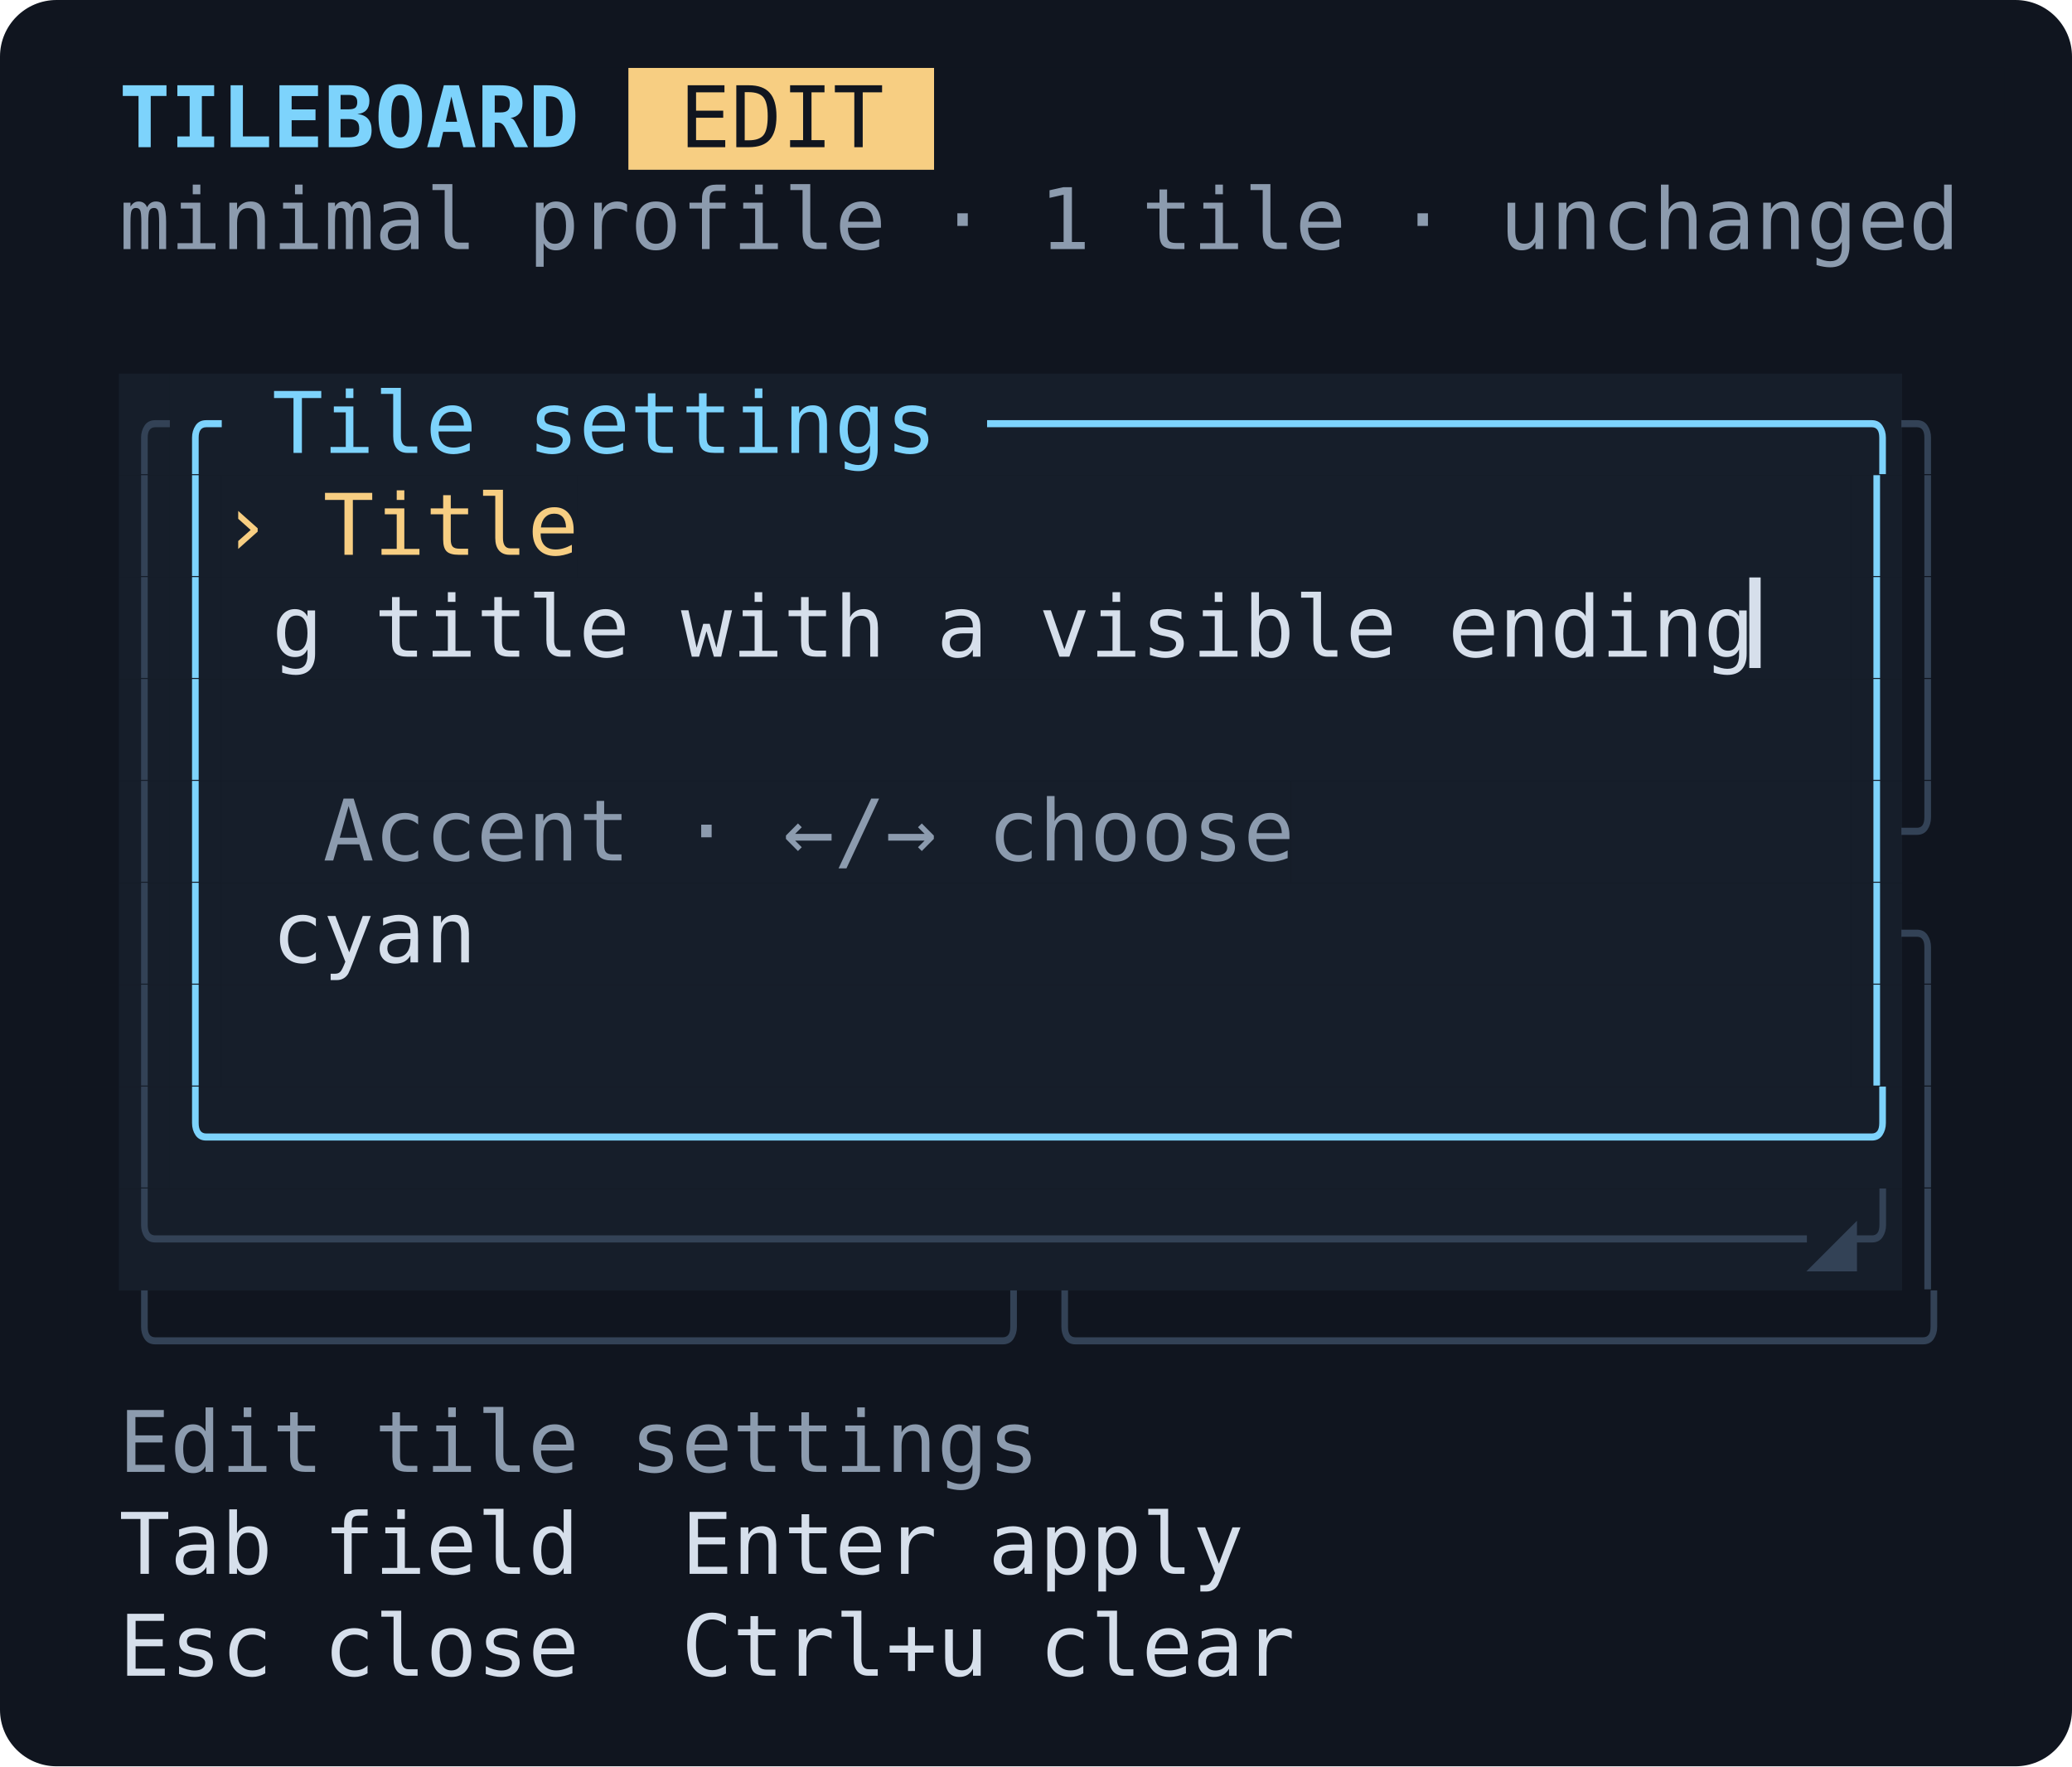
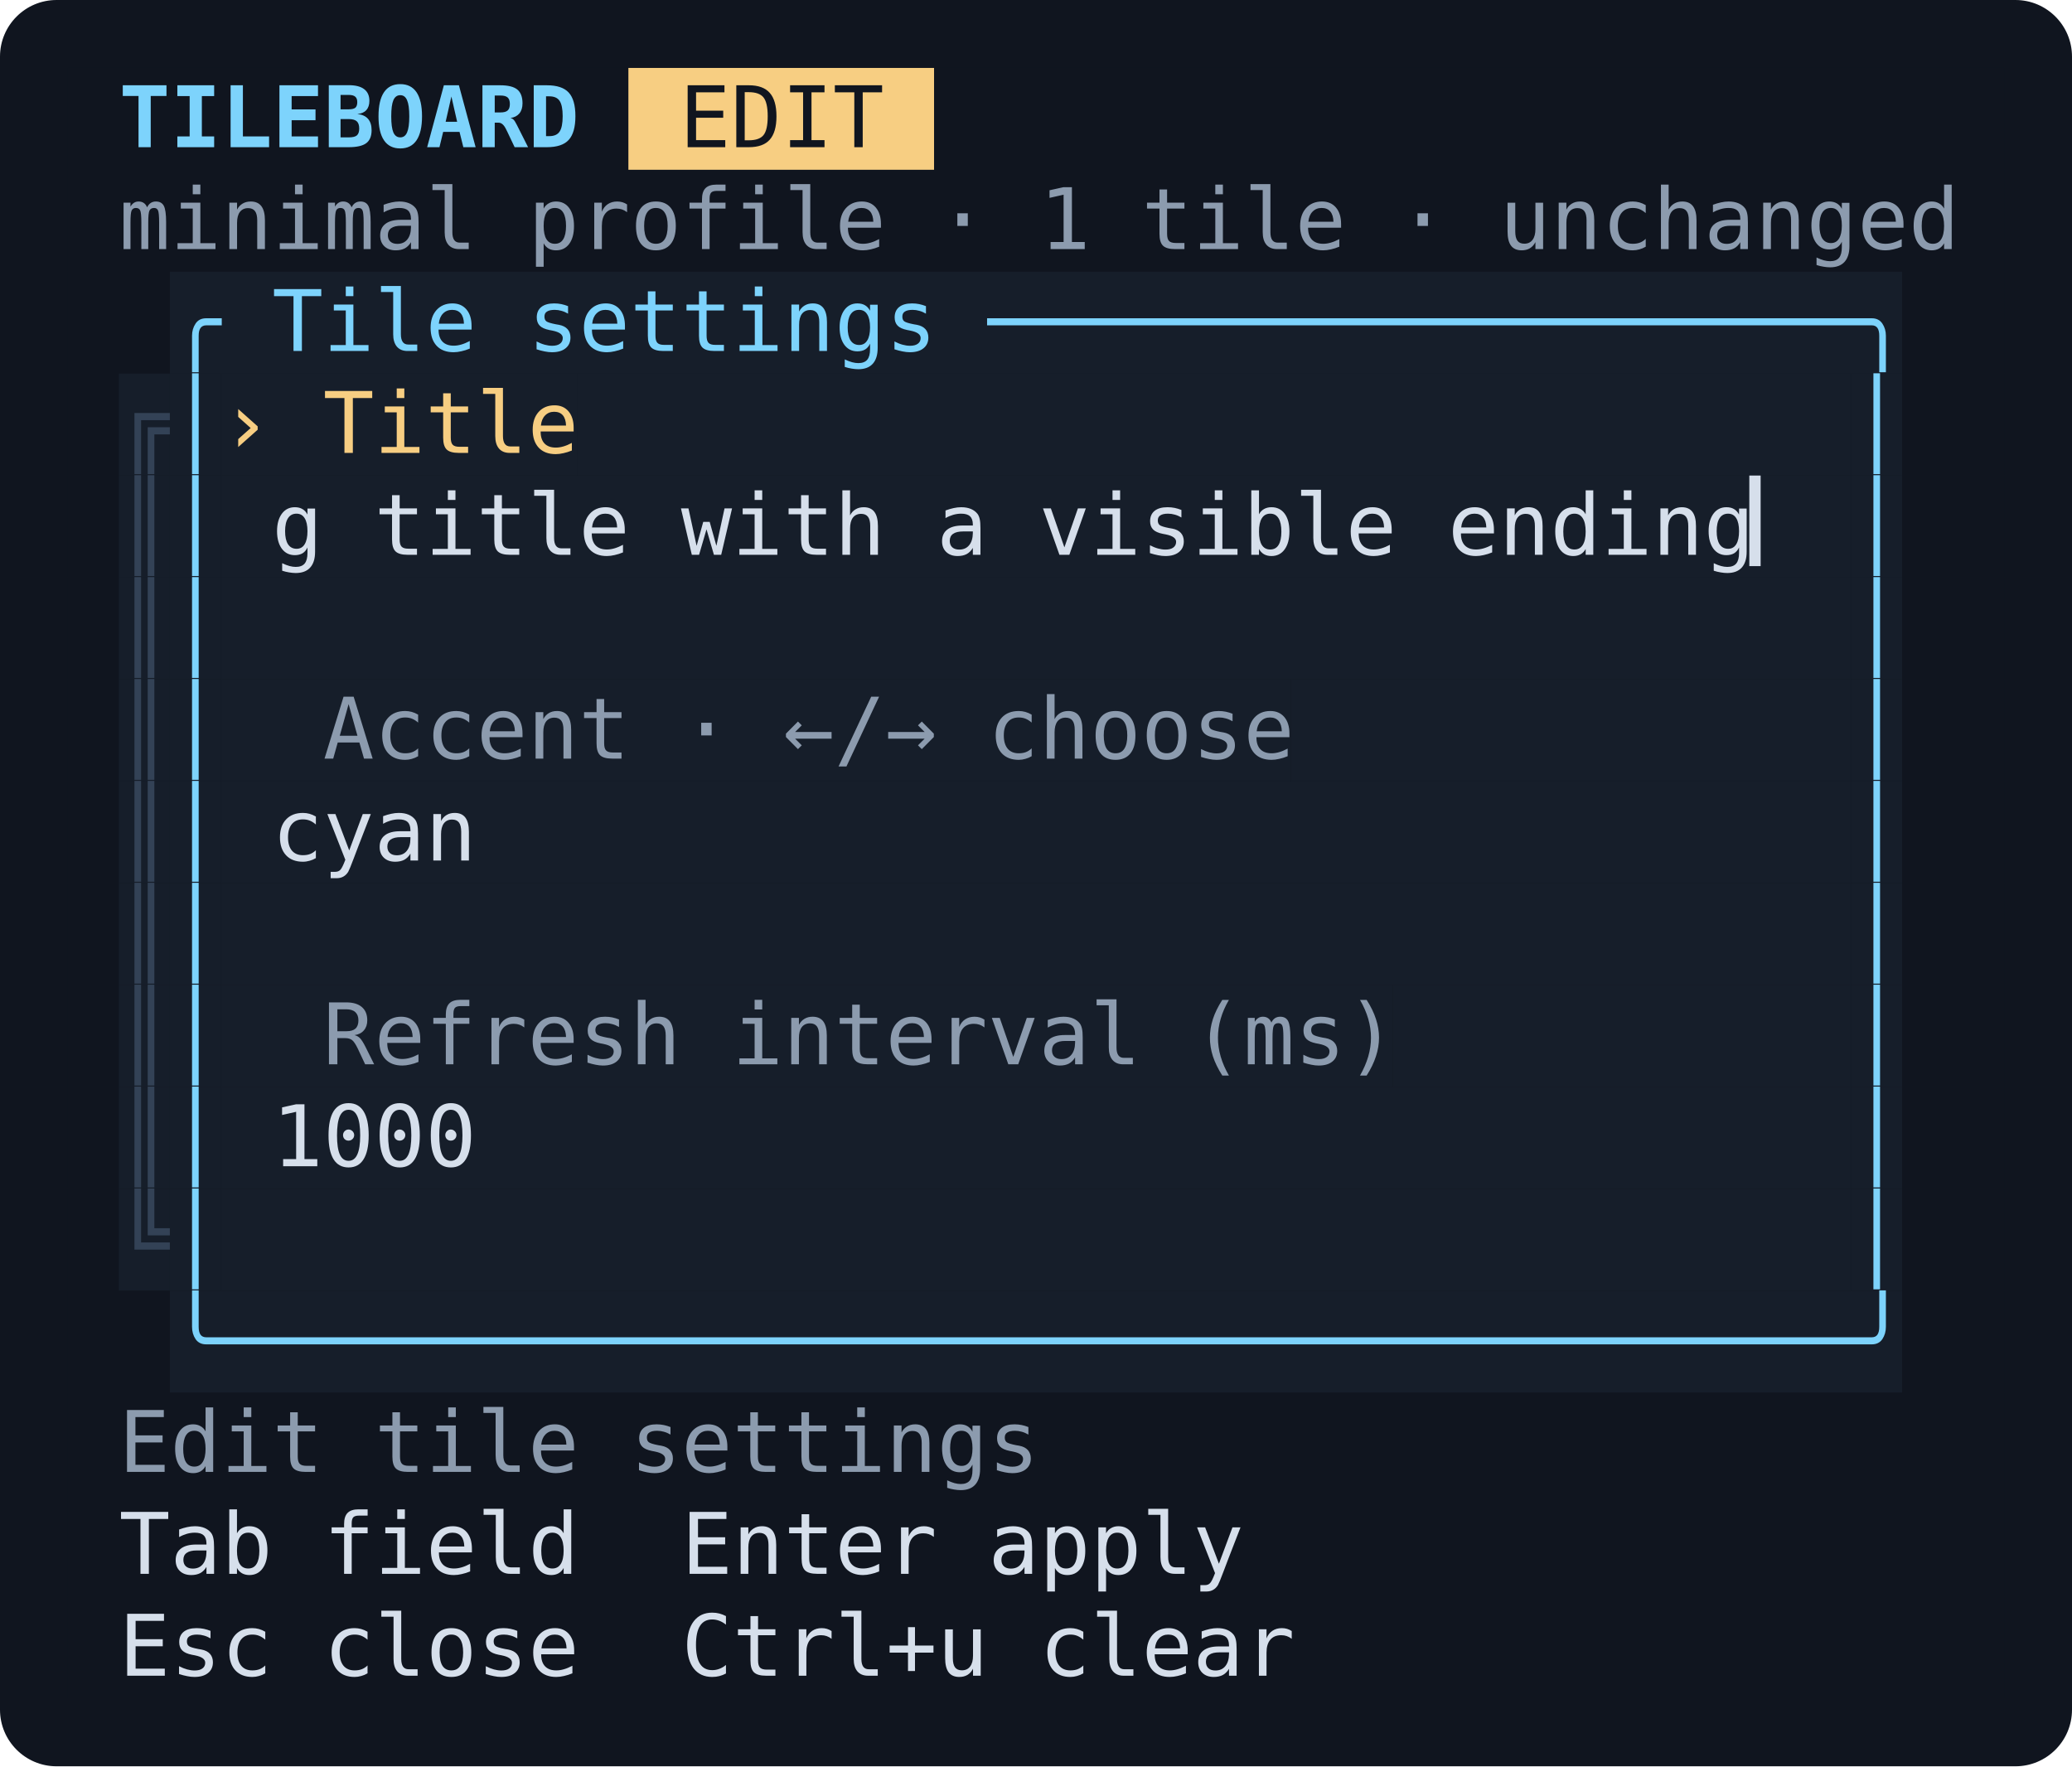
<svg xmlns="http://www.w3.org/2000/svg" width="366" height="312" viewBox="0 0 366 312">
  <rect width="100%" height="100%" rx="10" fill="#10151f" />
  <rect x="12" y="12" width="99" height="18" fill="#10151f" />
  <text x="12" y="26" fill="#7dd3fc" font-family="DejaVu Sans Mono, monospace" font-size="15" font-weight="bold" xml:space="preserve" textLength="99" lengthAdjust="spacingAndGlyphs"> TILEBOARD </text>
  <rect x="111" y="12" width="54" height="18" fill="#f7ce82" />
  <text x="111" y="26" fill="#10151f" font-family="DejaVu Sans Mono, monospace" font-size="15" font-weight="normal" xml:space="preserve" textLength="54" lengthAdjust="spacingAndGlyphs"> EDIT </text>
  <rect x="165" y="12" width="189" height="18" fill="#10151f" />
  <rect x="12" y="30" width="342" height="18" fill="#10151f" />
  <text x="12" y="44" fill="#8c9bae" font-family="DejaVu Sans Mono, monospace" font-size="15" font-weight="normal" xml:space="preserve" textLength="342" lengthAdjust="spacingAndGlyphs"> minimal profile · 1 tile · unchanged </text>
-   <rect x="12" y="48" width="342" height="18" fill="#10151f" />
+   <rect x="12" y="48" width="18" height="18" fill="#10151f" />
+   <rect x="30" y="48" width="306" height="18" fill="#161e2a" />
+   <text x="30" y="62" fill="#7dd3fc" font-family="DejaVu Sans Mono, monospace" font-size="15" font-weight="normal" xml:space="preserve" textLength="306" lengthAdjust="spacingAndGlyphs">╭ Tile settings ─────────────────╮</text>
+   <rect x="336" y="48" width="18" height="18" fill="#10151f" />
  <rect x="12" y="66" width="9" height="18" fill="#10151f" />
  <rect x="21" y="66" width="9" height="18" fill="#161e2a" />
-   <text x="21" y="80" fill="#334256" font-family="DejaVu Sans Mono, monospace" font-size="15" font-weight="normal" xml:space="preserve" textLength="9" lengthAdjust="spacingAndGlyphs">╭</text>
-   <rect x="30" y="66" width="306" height="18" fill="#161e2a" />
-   <text x="30" y="80" fill="#7dd3fc" font-family="DejaVu Sans Mono, monospace" font-size="15" font-weight="normal" xml:space="preserve" textLength="306" lengthAdjust="spacingAndGlyphs">╭ Tile settings ─────────────────╮</text>
+   <text x="21" y="80" fill="#334256" font-family="DejaVu Sans Mono, monospace" font-size="15" font-weight="normal" xml:space="preserve" textLength="9" lengthAdjust="spacingAndGlyphs">╔</text>
+   <rect x="30" y="66" width="9" height="18" fill="#161e2a" />
+   <text x="30" y="80" fill="#7dd3fc" font-family="DejaVu Sans Mono, monospace" font-size="15" font-weight="normal" xml:space="preserve" textLength="9" lengthAdjust="spacingAndGlyphs">│</text>
+   <rect x="39" y="66" width="63" height="18" fill="#161e2a" />
+   <text x="39" y="80" fill="#f7ce82" font-family="DejaVu Sans Mono, monospace" font-size="15" font-weight="normal" xml:space="preserve" textLength="63" lengthAdjust="spacingAndGlyphs">› Title</text>
+   <rect x="102" y="66" width="225" height="18" fill="#161e2a" />
+   <rect x="327" y="66" width="9" height="18" fill="#161e2a" />
+   <text x="327" y="80" fill="#7dd3fc" font-family="DejaVu Sans Mono, monospace" font-size="15" font-weight="normal" xml:space="preserve" textLength="9" lengthAdjust="spacingAndGlyphs">│</text>
  <rect x="336" y="66" width="9" height="18" fill="#10151f" />
-   <text x="336" y="80" fill="#334256" font-family="DejaVu Sans Mono, monospace" font-size="15" font-weight="normal" xml:space="preserve" textLength="9" lengthAdjust="spacingAndGlyphs">╮</text>
  <rect x="345" y="66" width="9" height="18" fill="#10151f" />
  <rect x="12" y="84" width="9" height="18" fill="#10151f" />
  <rect x="21" y="84" width="9" height="18" fill="#161e2a" />
-   <text x="21" y="98" fill="#334256" font-family="DejaVu Sans Mono, monospace" font-size="15" font-weight="normal" xml:space="preserve" textLength="9" lengthAdjust="spacingAndGlyphs">│</text>
+   <text x="21" y="98" fill="#334256" font-family="DejaVu Sans Mono, monospace" font-size="15" font-weight="normal" xml:space="preserve" textLength="9" lengthAdjust="spacingAndGlyphs">║</text>
  <rect x="30" y="84" width="9" height="18" fill="#161e2a" />
  <text x="30" y="98" fill="#7dd3fc" font-family="DejaVu Sans Mono, monospace" font-size="15" font-weight="normal" xml:space="preserve" textLength="9" lengthAdjust="spacingAndGlyphs">│</text>
-   <rect x="39" y="84" width="63" height="18" fill="#161e2a" />
-   <text x="39" y="98" fill="#f7ce82" font-family="DejaVu Sans Mono, monospace" font-size="15" font-weight="normal" xml:space="preserve" textLength="63" lengthAdjust="spacingAndGlyphs">› Title</text>
-   <rect x="102" y="84" width="225" height="18" fill="#161e2a" />
+   <rect x="39" y="84" width="288" height="18" fill="#161e2a" />
+   <text x="39" y="98" fill="#d6dfeb" font-family="DejaVu Sans Mono, monospace" font-size="15" font-weight="normal" xml:space="preserve" textLength="288" lengthAdjust="spacingAndGlyphs"> g title with a visible ending  </text>
  <rect x="327" y="84" width="9" height="18" fill="#161e2a" />
  <text x="327" y="98" fill="#7dd3fc" font-family="DejaVu Sans Mono, monospace" font-size="15" font-weight="normal" xml:space="preserve" textLength="9" lengthAdjust="spacingAndGlyphs">│</text>
  <rect x="336" y="84" width="9" height="18" fill="#10151f" />
-   <text x="336" y="98" fill="#334256" font-family="DejaVu Sans Mono, monospace" font-size="15" font-weight="normal" xml:space="preserve" textLength="9" lengthAdjust="spacingAndGlyphs">│</text>
  <rect x="345" y="84" width="9" height="18" fill="#10151f" />
  <rect x="12" y="102" width="9" height="18" fill="#10151f" />
  <rect x="21" y="102" width="9" height="18" fill="#161e2a" />
-   <text x="21" y="116" fill="#334256" font-family="DejaVu Sans Mono, monospace" font-size="15" font-weight="normal" xml:space="preserve" textLength="9" lengthAdjust="spacingAndGlyphs">│</text>
+   <text x="21" y="116" fill="#334256" font-family="DejaVu Sans Mono, monospace" font-size="15" font-weight="normal" xml:space="preserve" textLength="9" lengthAdjust="spacingAndGlyphs">║</text>
  <rect x="30" y="102" width="9" height="18" fill="#161e2a" />
  <text x="30" y="116" fill="#7dd3fc" font-family="DejaVu Sans Mono, monospace" font-size="15" font-weight="normal" xml:space="preserve" textLength="9" lengthAdjust="spacingAndGlyphs">│</text>
  <rect x="39" y="102" width="288" height="18" fill="#161e2a" />
-   <text x="39" y="116" fill="#d6dfeb" font-family="DejaVu Sans Mono, monospace" font-size="15" font-weight="normal" xml:space="preserve" textLength="288" lengthAdjust="spacingAndGlyphs"> g title with a visible ending  </text>
  <rect x="327" y="102" width="9" height="18" fill="#161e2a" />
  <text x="327" y="116" fill="#7dd3fc" font-family="DejaVu Sans Mono, monospace" font-size="15" font-weight="normal" xml:space="preserve" textLength="9" lengthAdjust="spacingAndGlyphs">│</text>
  <rect x="336" y="102" width="9" height="18" fill="#10151f" />
-   <text x="336" y="116" fill="#334256" font-family="DejaVu Sans Mono, monospace" font-size="15" font-weight="normal" xml:space="preserve" textLength="9" lengthAdjust="spacingAndGlyphs">│</text>
  <rect x="345" y="102" width="9" height="18" fill="#10151f" />
  <rect x="12" y="120" width="9" height="18" fill="#10151f" />
  <rect x="21" y="120" width="9" height="18" fill="#161e2a" />
-   <text x="21" y="134" fill="#334256" font-family="DejaVu Sans Mono, monospace" font-size="15" font-weight="normal" xml:space="preserve" textLength="9" lengthAdjust="spacingAndGlyphs">│</text>
+   <text x="21" y="134" fill="#334256" font-family="DejaVu Sans Mono, monospace" font-size="15" font-weight="normal" xml:space="preserve" textLength="9" lengthAdjust="spacingAndGlyphs">║</text>
  <rect x="30" y="120" width="9" height="18" fill="#161e2a" />
  <text x="30" y="134" fill="#7dd3fc" font-family="DejaVu Sans Mono, monospace" font-size="15" font-weight="normal" xml:space="preserve" textLength="9" lengthAdjust="spacingAndGlyphs">│</text>
-   <rect x="39" y="120" width="288" height="18" fill="#161e2a" />
+   <rect x="39" y="120" width="189" height="18" fill="#161e2a" />
+   <text x="39" y="134" fill="#8c9bae" font-family="DejaVu Sans Mono, monospace" font-size="15" font-weight="normal" xml:space="preserve" textLength="189" lengthAdjust="spacingAndGlyphs">  Accent · ←/→ choose</text>
+   <rect x="228" y="120" width="99" height="18" fill="#161e2a" />
  <rect x="327" y="120" width="9" height="18" fill="#161e2a" />
  <text x="327" y="134" fill="#7dd3fc" font-family="DejaVu Sans Mono, monospace" font-size="15" font-weight="normal" xml:space="preserve" textLength="9" lengthAdjust="spacingAndGlyphs">│</text>
  <rect x="336" y="120" width="9" height="18" fill="#10151f" />
-   <text x="336" y="134" fill="#334256" font-family="DejaVu Sans Mono, monospace" font-size="15" font-weight="normal" xml:space="preserve" textLength="9" lengthAdjust="spacingAndGlyphs">│</text>
  <rect x="345" y="120" width="9" height="18" fill="#10151f" />
  <rect x="12" y="138" width="9" height="18" fill="#10151f" />
  <rect x="21" y="138" width="9" height="18" fill="#161e2a" />
-   <text x="21" y="152" fill="#334256" font-family="DejaVu Sans Mono, monospace" font-size="15" font-weight="normal" xml:space="preserve" textLength="9" lengthAdjust="spacingAndGlyphs">│</text>
+   <text x="21" y="152" fill="#334256" font-family="DejaVu Sans Mono, monospace" font-size="15" font-weight="normal" xml:space="preserve" textLength="9" lengthAdjust="spacingAndGlyphs">║</text>
  <rect x="30" y="138" width="9" height="18" fill="#161e2a" />
  <text x="30" y="152" fill="#7dd3fc" font-family="DejaVu Sans Mono, monospace" font-size="15" font-weight="normal" xml:space="preserve" textLength="9" lengthAdjust="spacingAndGlyphs">│</text>
-   <rect x="39" y="138" width="189" height="18" fill="#161e2a" />
-   <text x="39" y="152" fill="#8c9bae" font-family="DejaVu Sans Mono, monospace" font-size="15" font-weight="normal" xml:space="preserve" textLength="189" lengthAdjust="spacingAndGlyphs">  Accent · ←/→ choose</text>
-   <rect x="228" y="138" width="99" height="18" fill="#161e2a" />
+   <rect x="39" y="138" width="288" height="18" fill="#161e2a" />
+   <text x="39" y="152" fill="#d6dfeb" font-family="DejaVu Sans Mono, monospace" font-size="15" font-weight="normal" xml:space="preserve" textLength="288" lengthAdjust="spacingAndGlyphs"> cyan                           </text>
  <rect x="327" y="138" width="9" height="18" fill="#161e2a" />
  <text x="327" y="152" fill="#7dd3fc" font-family="DejaVu Sans Mono, monospace" font-size="15" font-weight="normal" xml:space="preserve" textLength="9" lengthAdjust="spacingAndGlyphs">│</text>
  <rect x="336" y="138" width="9" height="18" fill="#10151f" />
-   <text x="336" y="152" fill="#334256" font-family="DejaVu Sans Mono, monospace" font-size="15" font-weight="normal" xml:space="preserve" textLength="9" lengthAdjust="spacingAndGlyphs">╯</text>
  <rect x="345" y="138" width="9" height="18" fill="#10151f" />
  <rect x="12" y="156" width="9" height="18" fill="#10151f" />
  <rect x="21" y="156" width="9" height="18" fill="#161e2a" />
-   <text x="21" y="170" fill="#334256" font-family="DejaVu Sans Mono, monospace" font-size="15" font-weight="normal" xml:space="preserve" textLength="9" lengthAdjust="spacingAndGlyphs">│</text>
+   <text x="21" y="170" fill="#334256" font-family="DejaVu Sans Mono, monospace" font-size="15" font-weight="normal" xml:space="preserve" textLength="9" lengthAdjust="spacingAndGlyphs">║</text>
  <rect x="30" y="156" width="9" height="18" fill="#161e2a" />
  <text x="30" y="170" fill="#7dd3fc" font-family="DejaVu Sans Mono, monospace" font-size="15" font-weight="normal" xml:space="preserve" textLength="9" lengthAdjust="spacingAndGlyphs">│</text>
  <rect x="39" y="156" width="288" height="18" fill="#161e2a" />
-   <text x="39" y="170" fill="#d6dfeb" font-family="DejaVu Sans Mono, monospace" font-size="15" font-weight="normal" xml:space="preserve" textLength="288" lengthAdjust="spacingAndGlyphs"> cyan                           </text>
  <rect x="327" y="156" width="9" height="18" fill="#161e2a" />
  <text x="327" y="170" fill="#7dd3fc" font-family="DejaVu Sans Mono, monospace" font-size="15" font-weight="normal" xml:space="preserve" textLength="9" lengthAdjust="spacingAndGlyphs">│</text>
  <rect x="336" y="156" width="9" height="18" fill="#10151f" />
-   <text x="336" y="170" fill="#334256" font-family="DejaVu Sans Mono, monospace" font-size="15" font-weight="normal" xml:space="preserve" textLength="9" lengthAdjust="spacingAndGlyphs">╮</text>
  <rect x="345" y="156" width="9" height="18" fill="#10151f" />
  <rect x="12" y="174" width="9" height="18" fill="#10151f" />
  <rect x="21" y="174" width="9" height="18" fill="#161e2a" />
-   <text x="21" y="188" fill="#334256" font-family="DejaVu Sans Mono, monospace" font-size="15" font-weight="normal" xml:space="preserve" textLength="9" lengthAdjust="spacingAndGlyphs">│</text>
+   <text x="21" y="188" fill="#334256" font-family="DejaVu Sans Mono, monospace" font-size="15" font-weight="normal" xml:space="preserve" textLength="9" lengthAdjust="spacingAndGlyphs">║</text>
  <rect x="30" y="174" width="9" height="18" fill="#161e2a" />
  <text x="30" y="188" fill="#7dd3fc" font-family="DejaVu Sans Mono, monospace" font-size="15" font-weight="normal" xml:space="preserve" textLength="9" lengthAdjust="spacingAndGlyphs">│</text>
-   <rect x="39" y="174" width="288" height="18" fill="#161e2a" />
+   <rect x="39" y="174" width="207" height="18" fill="#161e2a" />
+   <text x="39" y="188" fill="#8c9bae" font-family="DejaVu Sans Mono, monospace" font-size="15" font-weight="normal" xml:space="preserve" textLength="207" lengthAdjust="spacingAndGlyphs">  Refresh interval (ms)</text>
+   <rect x="246" y="174" width="81" height="18" fill="#161e2a" />
  <rect x="327" y="174" width="9" height="18" fill="#161e2a" />
  <text x="327" y="188" fill="#7dd3fc" font-family="DejaVu Sans Mono, monospace" font-size="15" font-weight="normal" xml:space="preserve" textLength="9" lengthAdjust="spacingAndGlyphs">│</text>
  <rect x="336" y="174" width="9" height="18" fill="#10151f" />
-   <text x="336" y="188" fill="#334256" font-family="DejaVu Sans Mono, monospace" font-size="15" font-weight="normal" xml:space="preserve" textLength="9" lengthAdjust="spacingAndGlyphs">│</text>
  <rect x="345" y="174" width="9" height="18" fill="#10151f" />
  <rect x="12" y="192" width="9" height="18" fill="#10151f" />
  <rect x="21" y="192" width="9" height="18" fill="#161e2a" />
-   <text x="21" y="206" fill="#334256" font-family="DejaVu Sans Mono, monospace" font-size="15" font-weight="normal" xml:space="preserve" textLength="9" lengthAdjust="spacingAndGlyphs">│</text>
-   <rect x="30" y="192" width="306" height="18" fill="#161e2a" />
-   <text x="30" y="206" fill="#7dd3fc" font-family="DejaVu Sans Mono, monospace" font-size="15" font-weight="normal" xml:space="preserve" textLength="306" lengthAdjust="spacingAndGlyphs">╰────────────────────────────────╯</text>
+   <text x="21" y="206" fill="#334256" font-family="DejaVu Sans Mono, monospace" font-size="15" font-weight="normal" xml:space="preserve" textLength="9" lengthAdjust="spacingAndGlyphs">║</text>
+   <rect x="30" y="192" width="9" height="18" fill="#161e2a" />
+   <text x="30" y="206" fill="#7dd3fc" font-family="DejaVu Sans Mono, monospace" font-size="15" font-weight="normal" xml:space="preserve" textLength="9" lengthAdjust="spacingAndGlyphs">│</text>
+   <rect x="39" y="192" width="288" height="18" fill="#161e2a" />
+   <text x="39" y="206" fill="#d6dfeb" font-family="DejaVu Sans Mono, monospace" font-size="15" font-weight="normal" xml:space="preserve" textLength="288" lengthAdjust="spacingAndGlyphs"> 1000                           </text>
+   <rect x="327" y="192" width="9" height="18" fill="#161e2a" />
+   <text x="327" y="206" fill="#7dd3fc" font-family="DejaVu Sans Mono, monospace" font-size="15" font-weight="normal" xml:space="preserve" textLength="9" lengthAdjust="spacingAndGlyphs">│</text>
  <rect x="336" y="192" width="9" height="18" fill="#10151f" />
-   <text x="336" y="206" fill="#334256" font-family="DejaVu Sans Mono, monospace" font-size="15" font-weight="normal" xml:space="preserve" textLength="9" lengthAdjust="spacingAndGlyphs">│</text>
  <rect x="345" y="192" width="9" height="18" fill="#10151f" />
  <rect x="12" y="210" width="9" height="18" fill="#10151f" />
-   <rect x="21" y="210" width="315" height="18" fill="#161e2a" />
-   <text x="21" y="224" fill="#334256" font-family="DejaVu Sans Mono, monospace" font-size="15" font-weight="normal" xml:space="preserve" textLength="315" lengthAdjust="spacingAndGlyphs">╰────────────────────────────────◢╯</text>
+   <rect x="21" y="210" width="9" height="18" fill="#161e2a" />
+   <text x="21" y="224" fill="#334256" font-family="DejaVu Sans Mono, monospace" font-size="15" font-weight="normal" xml:space="preserve" textLength="9" lengthAdjust="spacingAndGlyphs">╚</text>
+   <rect x="30" y="210" width="9" height="18" fill="#161e2a" />
+   <text x="30" y="224" fill="#7dd3fc" font-family="DejaVu Sans Mono, monospace" font-size="15" font-weight="normal" xml:space="preserve" textLength="9" lengthAdjust="spacingAndGlyphs">│</text>
+   <rect x="39" y="210" width="288" height="18" fill="#161e2a" />
+   <rect x="327" y="210" width="9" height="18" fill="#161e2a" />
+   <text x="327" y="224" fill="#7dd3fc" font-family="DejaVu Sans Mono, monospace" font-size="15" font-weight="normal" xml:space="preserve" textLength="9" lengthAdjust="spacingAndGlyphs">│</text>
  <rect x="336" y="210" width="9" height="18" fill="#10151f" />
-   <text x="336" y="224" fill="#334256" font-family="DejaVu Sans Mono, monospace" font-size="15" font-weight="normal" xml:space="preserve" textLength="9" lengthAdjust="spacingAndGlyphs">│</text>
  <rect x="345" y="210" width="9" height="18" fill="#10151f" />
  <rect x="12" y="228" width="9" height="18" fill="#10151f" />
-   <rect x="21" y="228" width="324" height="18" fill="#10151f" />
-   <text x="21" y="242" fill="#334256" font-family="DejaVu Sans Mono, monospace" font-size="15" font-weight="normal" xml:space="preserve" textLength="324" lengthAdjust="spacingAndGlyphs">╰────────────────╯╰────────────────╯</text>
+   <rect x="21" y="228" width="9" height="18" fill="#10151f" />
+   <rect x="30" y="228" width="306" height="18" fill="#161e2a" />
+   <text x="30" y="242" fill="#7dd3fc" font-family="DejaVu Sans Mono, monospace" font-size="15" font-weight="normal" xml:space="preserve" textLength="306" lengthAdjust="spacingAndGlyphs">╰────────────────────────────────╯</text>
+   <rect x="336" y="228" width="9" height="18" fill="#10151f" />
  <rect x="345" y="228" width="9" height="18" fill="#10151f" />
  <rect x="12" y="246" width="9" height="18" fill="#10151f" />
  <rect x="21" y="246" width="324" height="18" fill="#10151f" />
  <text x="21" y="260" fill="#8c9bae" font-family="DejaVu Sans Mono, monospace" font-size="15" font-weight="normal" xml:space="preserve" textLength="324" lengthAdjust="spacingAndGlyphs">Edit tile settings                  </text>
  <rect x="345" y="246" width="9" height="18" fill="#10151f" />
  <rect x="12" y="264" width="342" height="18" fill="#10151f" />
  <text x="12" y="278" fill="#d6dfeb" font-family="DejaVu Sans Mono, monospace" font-size="15" font-weight="normal" xml:space="preserve" textLength="342" lengthAdjust="spacingAndGlyphs"> Tab field  Enter apply               </text>
  <rect x="12" y="282" width="342" height="18" fill="#10151f" />
  <text x="12" y="296" fill="#d6dfeb" font-family="DejaVu Sans Mono, monospace" font-size="15" font-weight="normal" xml:space="preserve" textLength="342" lengthAdjust="spacingAndGlyphs"> Esc close  Ctrl+u clear              </text>
-   <rect x="309" y="102" width="2" height="16" fill="#d6dfeb" />
+   <rect x="309" y="84" width="2" height="16" fill="#d6dfeb" />
</svg>
